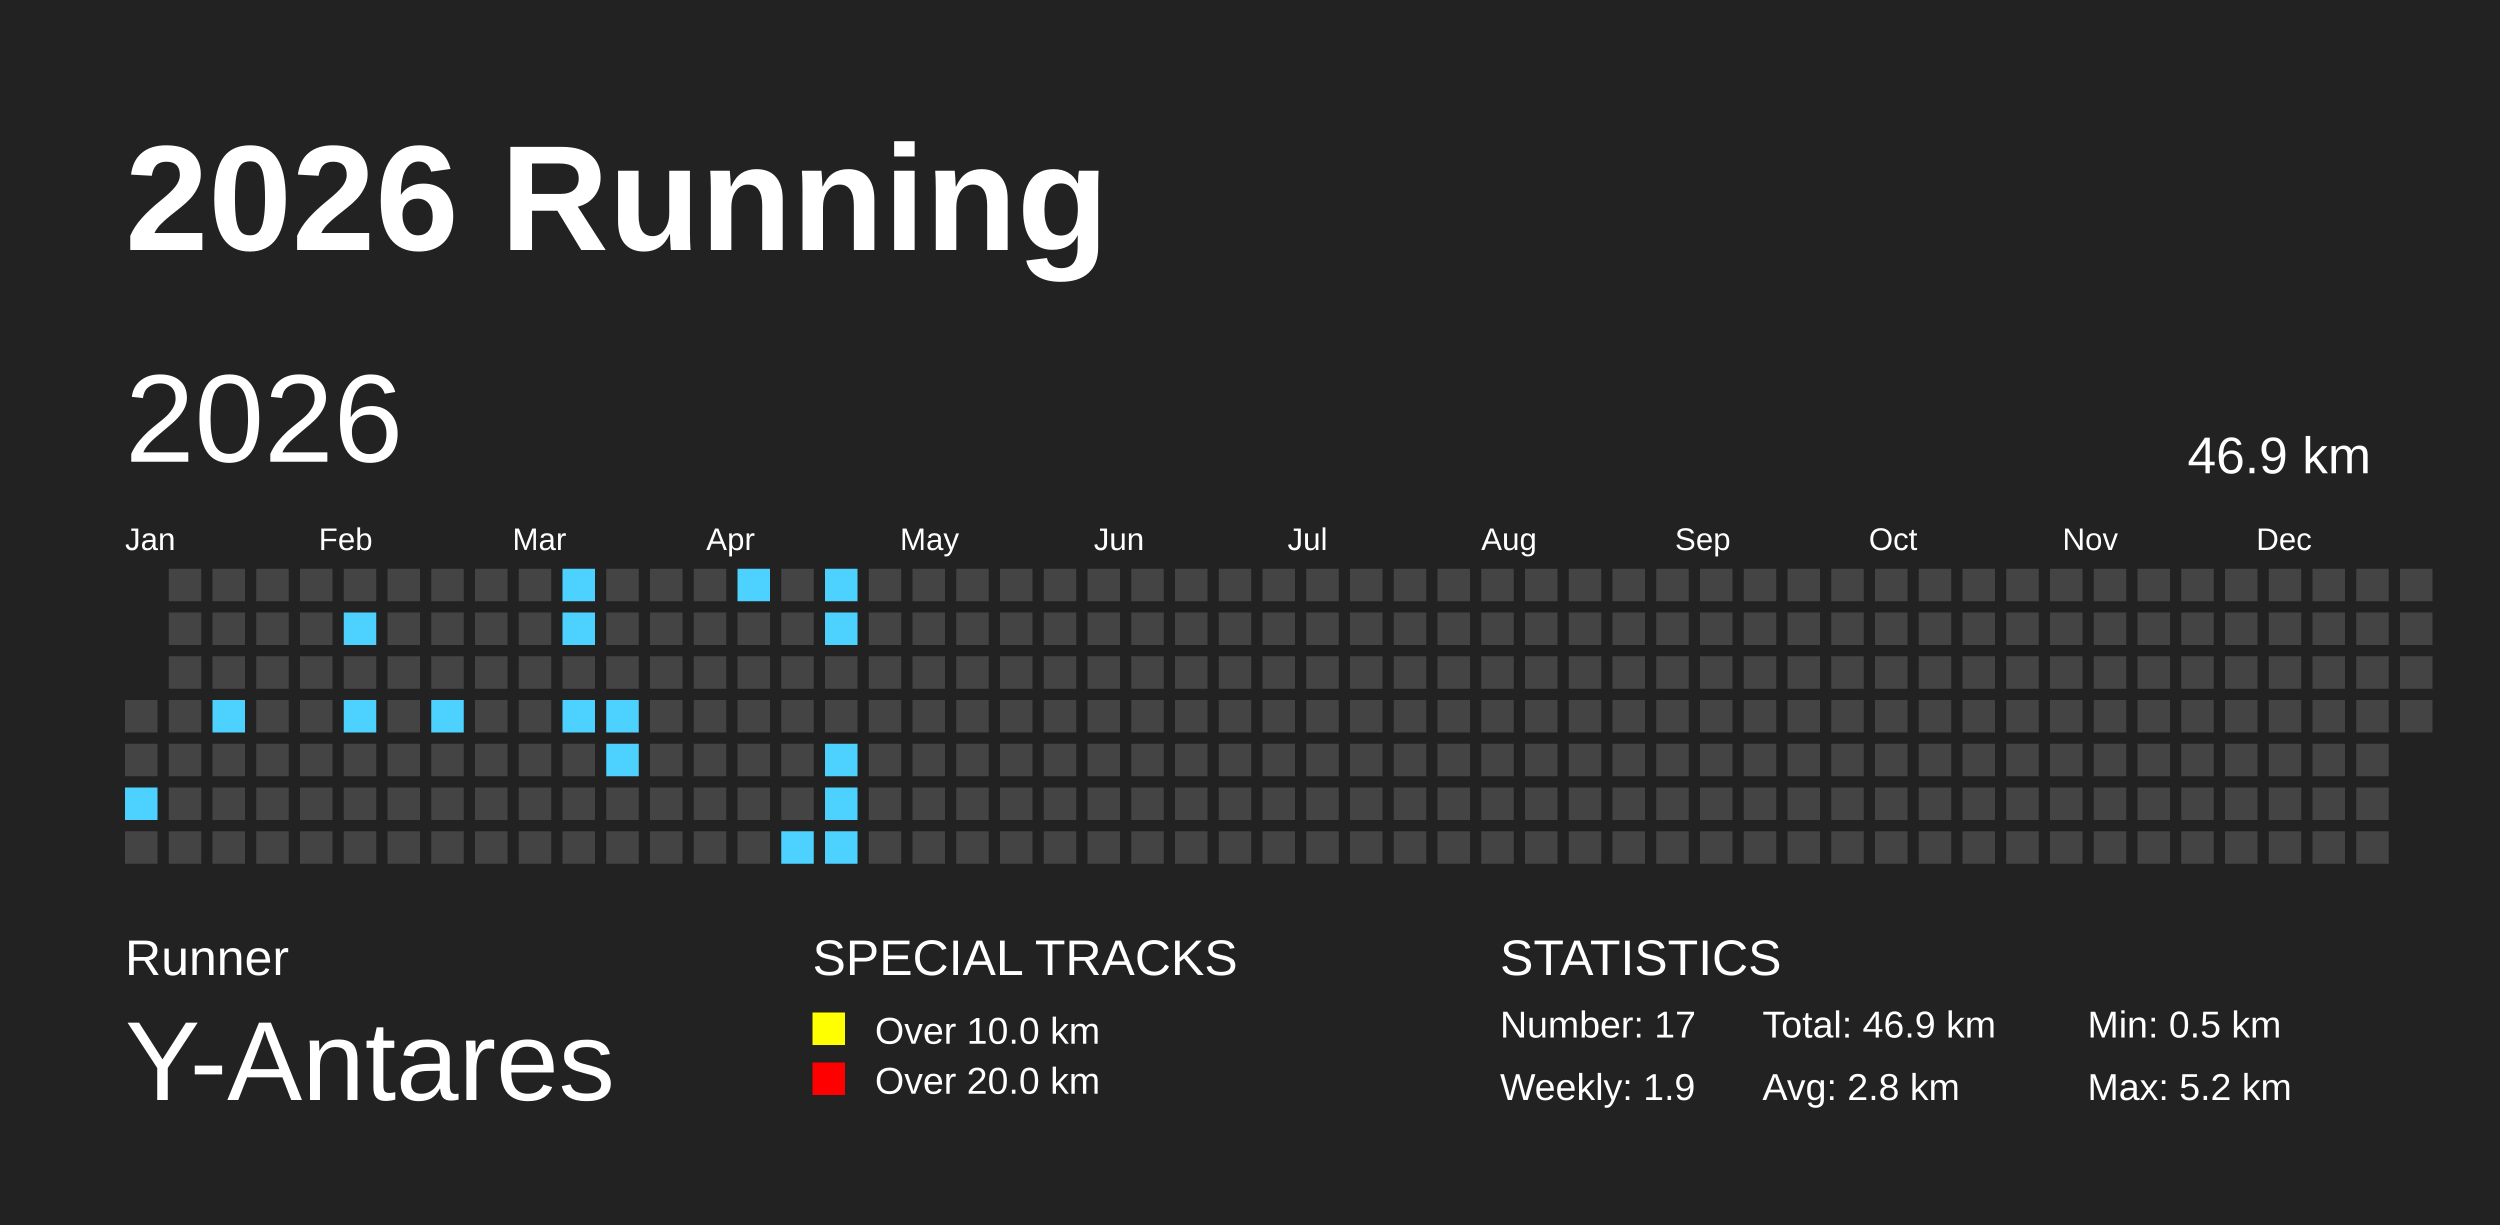
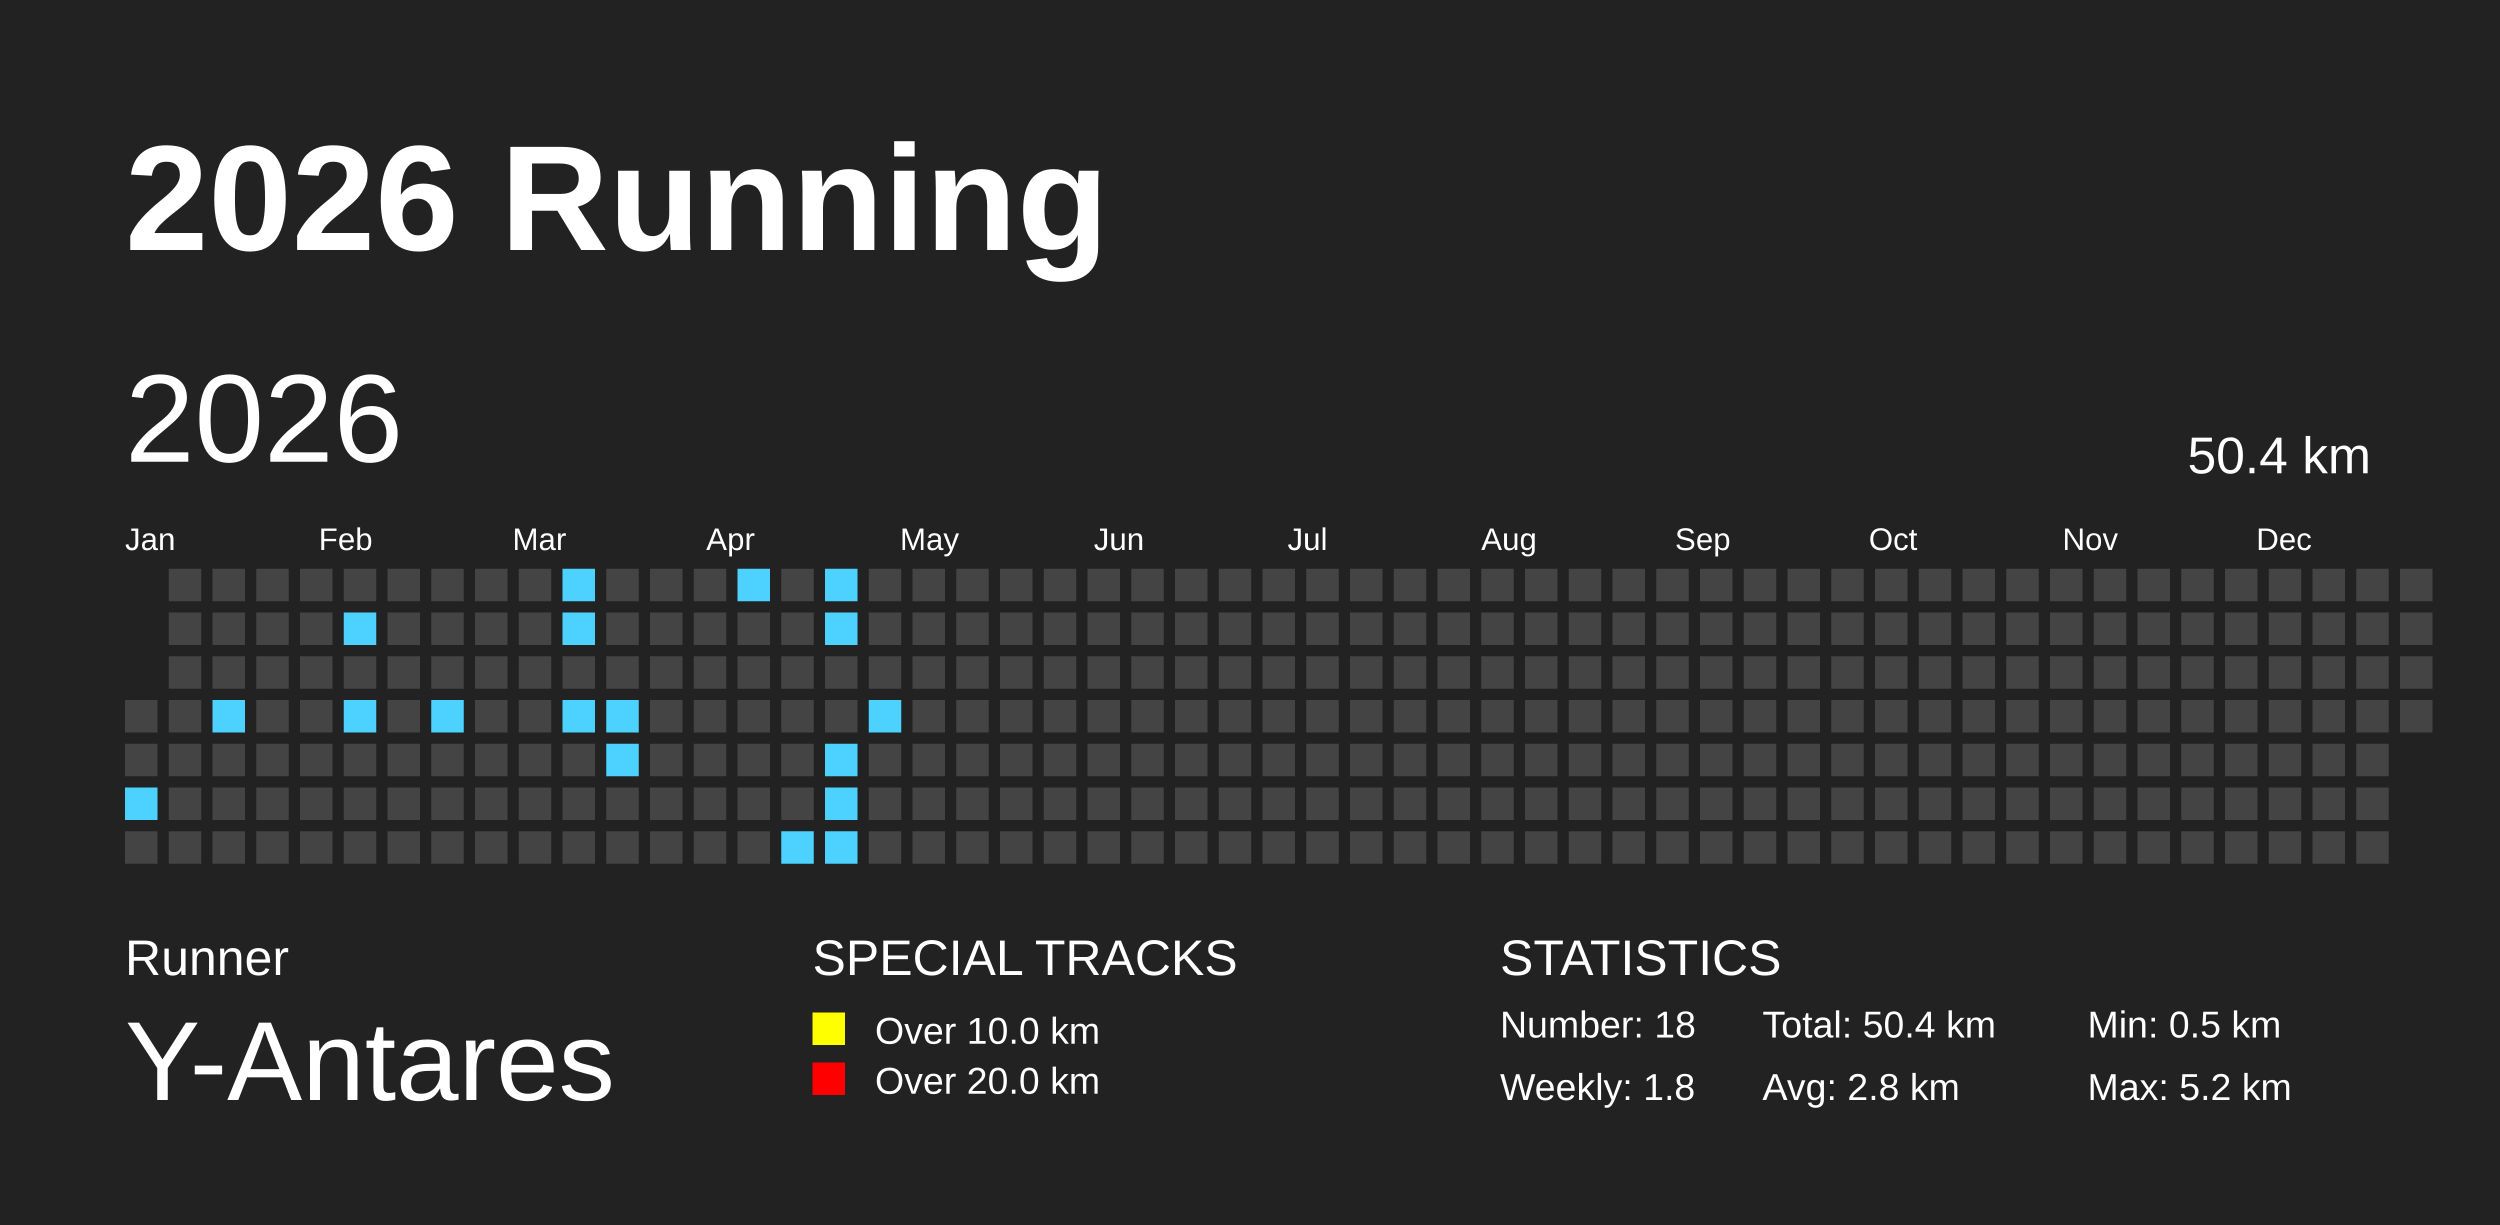
<svg xmlns="http://www.w3.org/2000/svg" baseProfile="full" height="98mm" version="1.1" viewBox="0,0,200,98" width="200mm">
  <defs />
  <rect fill="#222222" height="98" width="200" x="0" y="0" />
  <text fill="#FFFFFF" style="font-size:12px; font-family:Arial; font-weight:bold;" x="10" y="20">2026 Running</text>
  <text fill="#FFFFFF" style="font-size:4px; font-family:Arial" x="10" y="78">Runner</text>
  <text fill="#FFFFFF" style="font-size:9px; font-family:Arial" x="10" y="88">Y-Antares</text>
  <text fill="#FFFFFF" style="font-size:4px; font-family:Arial" x="65" y="78">SPECIAL TRACKS</text>
  <rect fill="yellow" height="2.6" width="2.6" x="65" y="81" />
  <text fill="#FFFFFF" style="font-size:3px; font-family:Arial" x="70" y="83.5">Over 10.0 km</text>
  <rect fill="red" height="2.6" width="2.6" x="65" y="85" />
  <text fill="#FFFFFF" style="font-size:3px; font-family:Arial" x="70" y="87.5">Over 20.0 km</text>
  <text fill="#FFFFFF" style="font-size:4px; font-family:Arial" x="120" y="78">STATISTICS</text>
-   <text fill="#FFFFFF" style="font-size:3px; font-family:Arial" x="120" y="83">Number: 17</text>
-   <text fill="#FFFFFF" style="font-size:3px; font-family:Arial" x="120" y="88">Weekly: 1.9</text>
-   <text fill="#FFFFFF" style="font-size:3px; font-family:Arial" x="141" y="83">Total: 46.9 km</text>
+   <text fill="#FFFFFF" style="font-size:3px; font-family:Arial" x="120" y="83">Number: 18</text>
+   <text fill="#FFFFFF" style="font-size:3px; font-family:Arial" x="120" y="88">Weekly: 1.8</text>
+   <text fill="#FFFFFF" style="font-size:3px; font-family:Arial" x="141" y="83">Total: 50.4 km</text>
  <text fill="#FFFFFF" style="font-size:3px; font-family:Arial" x="141" y="88">Avg: 2.8 km</text>
  <text fill="#FFFFFF" style="font-size:3px; font-family:Arial" x="167" y="83">Min: 0.5 km</text>
  <text fill="#FFFFFF" style="font-size:3px; font-family:Arial" x="167" y="88">Max: 5.2 km</text>
  <text dominant-baseline="hanging" fill="#FFFFFF" style="font-size:10.0px; font-family:Arial;" x="10" y="30">2026</text>
-   <text dominant-baseline="hanging" fill="#FFFFFF" style="font-size:4.125px; font-family:Arial;" x="175" y="35">46.9 km</text>
+   <text dominant-baseline="hanging" fill="#FFFFFF" style="font-size:4.125px; font-family:Arial;" x="175" y="35">50.4 km</text>
  <text fill="#FFFFFF" style="font-size:2.5px; font-family:Arial" x="10.0" y="44">Jan</text>
  <text fill="#FFFFFF" style="font-size:2.5px; font-family:Arial" x="25.5" y="44">Feb</text>
  <text fill="#FFFFFF" style="font-size:2.5px; font-family:Arial" x="41.0" y="44">Mar</text>
  <text fill="#FFFFFF" style="font-size:2.5px; font-family:Arial" x="56.5" y="44">Apr</text>
  <text fill="#FFFFFF" style="font-size:2.5px; font-family:Arial" x="72.0" y="44">May</text>
  <text fill="#FFFFFF" style="font-size:2.5px; font-family:Arial" x="87.5" y="44">Jun</text>
  <text fill="#FFFFFF" style="font-size:2.5px; font-family:Arial" x="103.0" y="44">Jul</text>
  <text fill="#FFFFFF" style="font-size:2.5px; font-family:Arial" x="118.5" y="44">Aug</text>
  <text fill="#FFFFFF" style="font-size:2.5px; font-family:Arial" x="134.0" y="44">Sep</text>
  <text fill="#FFFFFF" style="font-size:2.5px; font-family:Arial" x="149.5" y="44">Oct</text>
  <text fill="#FFFFFF" style="font-size:2.5px; font-family:Arial" x="165.0" y="44">Nov</text>
  <text fill="#FFFFFF" style="font-size:2.5px; font-family:Arial" x="180.5" y="44">Dec</text>
  <rect fill="#444444" height="2.6" width="2.6" x="10.0" y="56.0" />
  <rect fill="#444444" height="2.6" width="2.6" x="10.0" y="59.5" />
  <rect fill="#4DD2FF" height="2.6" width="2.6" x="10.0" y="63.0" />
  <rect fill="#444444" height="2.6" width="2.6" x="10.0" y="66.5" />
  <rect fill="#444444" height="2.6" width="2.6" x="13.5" y="45.5" />
  <rect fill="#444444" height="2.6" width="2.6" x="13.5" y="49.0" />
  <rect fill="#444444" height="2.6" width="2.6" x="13.5" y="52.5" />
  <rect fill="#444444" height="2.6" width="2.6" x="13.5" y="56.0" />
  <rect fill="#444444" height="2.6" width="2.6" x="13.5" y="59.5" />
  <rect fill="#444444" height="2.6" width="2.6" x="13.5" y="63.0" />
  <rect fill="#444444" height="2.6" width="2.6" x="13.5" y="66.5" />
  <rect fill="#444444" height="2.6" width="2.6" x="17.0" y="45.5" />
  <rect fill="#444444" height="2.6" width="2.6" x="17.0" y="49.0" />
  <rect fill="#444444" height="2.6" width="2.6" x="17.0" y="52.5" />
  <rect fill="#4DD2FF" height="2.6" width="2.6" x="17.0" y="56.0" />
  <rect fill="#444444" height="2.6" width="2.6" x="17.0" y="59.5" />
  <rect fill="#444444" height="2.6" width="2.6" x="17.0" y="63.0" />
  <rect fill="#444444" height="2.6" width="2.6" x="17.0" y="66.5" />
  <rect fill="#444444" height="2.6" width="2.6" x="20.5" y="45.5" />
  <rect fill="#444444" height="2.6" width="2.6" x="20.5" y="49.0" />
  <rect fill="#444444" height="2.6" width="2.6" x="20.5" y="52.5" />
  <rect fill="#444444" height="2.6" width="2.6" x="20.5" y="56.0" />
  <rect fill="#444444" height="2.6" width="2.6" x="20.5" y="59.5" />
  <rect fill="#444444" height="2.6" width="2.6" x="20.5" y="63.0" />
  <rect fill="#444444" height="2.6" width="2.6" x="20.5" y="66.5" />
  <rect fill="#444444" height="2.6" width="2.6" x="24.0" y="45.5" />
  <rect fill="#444444" height="2.6" width="2.6" x="24.0" y="49.0" />
  <rect fill="#444444" height="2.6" width="2.6" x="24.0" y="52.5" />
  <rect fill="#444444" height="2.6" width="2.6" x="24.0" y="56.0" />
  <rect fill="#444444" height="2.6" width="2.6" x="24.0" y="59.5" />
  <rect fill="#444444" height="2.6" width="2.6" x="24.0" y="63.0" />
  <rect fill="#444444" height="2.6" width="2.6" x="24.0" y="66.5" />
  <rect fill="#444444" height="2.6" width="2.6" x="27.5" y="45.5" />
  <rect fill="#4DD2FF" height="2.6" width="2.6" x="27.5" y="49.0" />
  <rect fill="#444444" height="2.6" width="2.6" x="27.5" y="52.5" />
  <rect fill="#4DD2FF" height="2.6" width="2.6" x="27.5" y="56.0" />
  <rect fill="#444444" height="2.6" width="2.6" x="27.5" y="59.5" />
  <rect fill="#444444" height="2.6" width="2.6" x="27.5" y="63.0" />
  <rect fill="#444444" height="2.6" width="2.6" x="27.5" y="66.5" />
  <rect fill="#444444" height="2.6" width="2.6" x="31.0" y="45.5" />
  <rect fill="#444444" height="2.6" width="2.6" x="31.0" y="49.0" />
  <rect fill="#444444" height="2.6" width="2.6" x="31.0" y="52.5" />
  <rect fill="#444444" height="2.6" width="2.6" x="31.0" y="56.0" />
  <rect fill="#444444" height="2.6" width="2.6" x="31.0" y="59.5" />
  <rect fill="#444444" height="2.6" width="2.6" x="31.0" y="63.0" />
  <rect fill="#444444" height="2.6" width="2.6" x="31.0" y="66.5" />
  <rect fill="#444444" height="2.6" width="2.6" x="34.5" y="45.5" />
  <rect fill="#444444" height="2.6" width="2.6" x="34.5" y="49.0" />
  <rect fill="#444444" height="2.6" width="2.6" x="34.5" y="52.5" />
  <rect fill="#4DD2FF" height="2.6" width="2.6" x="34.5" y="56.0" />
  <rect fill="#444444" height="2.6" width="2.6" x="34.5" y="59.5" />
  <rect fill="#444444" height="2.6" width="2.6" x="34.5" y="63.0" />
  <rect fill="#444444" height="2.6" width="2.6" x="34.5" y="66.5" />
  <rect fill="#444444" height="2.6" width="2.6" x="38.0" y="45.5" />
  <rect fill="#444444" height="2.6" width="2.6" x="38.0" y="49.0" />
  <rect fill="#444444" height="2.6" width="2.6" x="38.0" y="52.5" />
  <rect fill="#444444" height="2.6" width="2.6" x="38.0" y="56.0" />
  <rect fill="#444444" height="2.6" width="2.6" x="38.0" y="59.5" />
  <rect fill="#444444" height="2.6" width="2.6" x="38.0" y="63.0" />
  <rect fill="#444444" height="2.6" width="2.6" x="38.0" y="66.5" />
  <rect fill="#444444" height="2.6" width="2.6" x="41.5" y="45.5" />
  <rect fill="#444444" height="2.6" width="2.6" x="41.5" y="49.0" />
  <rect fill="#444444" height="2.6" width="2.6" x="41.5" y="52.5" />
  <rect fill="#444444" height="2.6" width="2.6" x="41.5" y="56.0" />
  <rect fill="#444444" height="2.6" width="2.6" x="41.5" y="59.5" />
  <rect fill="#444444" height="2.6" width="2.6" x="41.5" y="63.0" />
  <rect fill="#444444" height="2.6" width="2.6" x="41.5" y="66.5" />
  <rect fill="#4DD2FF" height="2.6" width="2.6" x="45.0" y="45.5" />
  <rect fill="#4DD2FF" height="2.6" width="2.6" x="45.0" y="49.0" />
  <rect fill="#444444" height="2.6" width="2.6" x="45.0" y="52.5" />
  <rect fill="#4DD2FF" height="2.6" width="2.6" x="45.0" y="56.0" />
  <rect fill="#444444" height="2.6" width="2.6" x="45.0" y="59.5" />
  <rect fill="#444444" height="2.6" width="2.6" x="45.0" y="63.0" />
  <rect fill="#444444" height="2.6" width="2.6" x="45.0" y="66.5" />
  <rect fill="#444444" height="2.6" width="2.6" x="48.5" y="45.5" />
  <rect fill="#444444" height="2.6" width="2.6" x="48.5" y="49.0" />
  <rect fill="#444444" height="2.6" width="2.6" x="48.5" y="52.5" />
  <rect fill="#4DD2FF" height="2.6" width="2.6" x="48.5" y="56.0" />
  <rect fill="#4DD2FF" height="2.6" width="2.6" x="48.5" y="59.5" />
  <rect fill="#444444" height="2.6" width="2.6" x="48.5" y="63.0" />
  <rect fill="#444444" height="2.6" width="2.6" x="48.5" y="66.5" />
  <rect fill="#444444" height="2.6" width="2.6" x="52.0" y="45.5" />
  <rect fill="#444444" height="2.6" width="2.6" x="52.0" y="49.0" />
  <rect fill="#444444" height="2.6" width="2.6" x="52.0" y="52.5" />
  <rect fill="#444444" height="2.6" width="2.6" x="52.0" y="56.0" />
  <rect fill="#444444" height="2.6" width="2.6" x="52.0" y="59.5" />
  <rect fill="#444444" height="2.6" width="2.6" x="52.0" y="63.0" />
  <rect fill="#444444" height="2.6" width="2.6" x="52.0" y="66.5" />
  <rect fill="#444444" height="2.6" width="2.6" x="55.5" y="45.5" />
  <rect fill="#444444" height="2.6" width="2.6" x="55.5" y="49.0" />
  <rect fill="#444444" height="2.6" width="2.6" x="55.5" y="52.5" />
  <rect fill="#444444" height="2.6" width="2.6" x="55.5" y="56.0" />
  <rect fill="#444444" height="2.6" width="2.6" x="55.5" y="59.5" />
  <rect fill="#444444" height="2.6" width="2.6" x="55.5" y="63.0" />
  <rect fill="#444444" height="2.6" width="2.6" x="55.5" y="66.5" />
  <rect fill="#4DD2FF" height="2.6" width="2.6" x="59.0" y="45.5" />
  <rect fill="#444444" height="2.6" width="2.6" x="59.0" y="49.0" />
  <rect fill="#444444" height="2.6" width="2.6" x="59.0" y="52.5" />
  <rect fill="#444444" height="2.6" width="2.6" x="59.0" y="56.0" />
  <rect fill="#444444" height="2.6" width="2.6" x="59.0" y="59.5" />
  <rect fill="#444444" height="2.6" width="2.6" x="59.0" y="63.0" />
  <rect fill="#444444" height="2.6" width="2.6" x="59.0" y="66.5" />
  <rect fill="#444444" height="2.6" width="2.6" x="62.5" y="45.5" />
  <rect fill="#444444" height="2.6" width="2.6" x="62.5" y="49.0" />
  <rect fill="#444444" height="2.6" width="2.6" x="62.5" y="52.5" />
  <rect fill="#444444" height="2.6" width="2.6" x="62.5" y="56.0" />
  <rect fill="#444444" height="2.6" width="2.6" x="62.5" y="59.5" />
  <rect fill="#444444" height="2.6" width="2.6" x="62.5" y="63.0" />
  <rect fill="#4DD2FF" height="2.6" width="2.6" x="62.5" y="66.5" />
  <rect fill="#4DD2FF" height="2.6" width="2.6" x="66.0" y="45.5" />
  <rect fill="#4DD2FF" height="2.6" width="2.6" x="66.0" y="49.0" />
  <rect fill="#444444" height="2.6" width="2.6" x="66.0" y="52.5" />
  <rect fill="#444444" height="2.6" width="2.6" x="66.0" y="56.0" />
  <rect fill="#4DD2FF" height="2.6" width="2.6" x="66.0" y="59.5" />
  <rect fill="#4DD2FF" height="2.6" width="2.6" x="66.0" y="63.0" />
  <rect fill="#4DD2FF" height="2.6" width="2.6" x="66.0" y="66.5" />
  <rect fill="#444444" height="2.6" width="2.6" x="69.5" y="45.5" />
  <rect fill="#444444" height="2.6" width="2.6" x="69.5" y="49.0" />
  <rect fill="#444444" height="2.6" width="2.6" x="69.5" y="52.5" />
-   <rect fill="#444444" height="2.6" width="2.6" x="69.5" y="56.0" />
+   <rect fill="#4DD2FF" height="2.6" width="2.6" x="69.5" y="56.0" />
  <rect fill="#444444" height="2.6" width="2.6" x="69.5" y="59.5" />
  <rect fill="#444444" height="2.6" width="2.6" x="69.5" y="63.0" />
  <rect fill="#444444" height="2.6" width="2.6" x="69.5" y="66.5" />
  <rect fill="#444444" height="2.6" width="2.6" x="73.0" y="45.5" />
  <rect fill="#444444" height="2.6" width="2.6" x="73.0" y="49.0" />
  <rect fill="#444444" height="2.6" width="2.6" x="73.0" y="52.5" />
  <rect fill="#444444" height="2.6" width="2.6" x="73.0" y="56.0" />
  <rect fill="#444444" height="2.6" width="2.6" x="73.0" y="59.5" />
  <rect fill="#444444" height="2.6" width="2.6" x="73.0" y="63.0" />
  <rect fill="#444444" height="2.6" width="2.6" x="73.0" y="66.5" />
  <rect fill="#444444" height="2.6" width="2.6" x="76.5" y="45.5" />
  <rect fill="#444444" height="2.6" width="2.6" x="76.5" y="49.0" />
  <rect fill="#444444" height="2.6" width="2.6" x="76.5" y="52.5" />
  <rect fill="#444444" height="2.6" width="2.6" x="76.5" y="56.0" />
  <rect fill="#444444" height="2.6" width="2.6" x="76.5" y="59.5" />
  <rect fill="#444444" height="2.6" width="2.6" x="76.5" y="63.0" />
  <rect fill="#444444" height="2.6" width="2.6" x="76.5" y="66.5" />
  <rect fill="#444444" height="2.6" width="2.6" x="80.0" y="45.5" />
  <rect fill="#444444" height="2.6" width="2.6" x="80.0" y="49.0" />
  <rect fill="#444444" height="2.6" width="2.6" x="80.0" y="52.5" />
  <rect fill="#444444" height="2.6" width="2.6" x="80.0" y="56.0" />
  <rect fill="#444444" height="2.6" width="2.6" x="80.0" y="59.5" />
  <rect fill="#444444" height="2.6" width="2.6" x="80.0" y="63.0" />
  <rect fill="#444444" height="2.6" width="2.6" x="80.0" y="66.5" />
  <rect fill="#444444" height="2.6" width="2.6" x="83.5" y="45.5" />
  <rect fill="#444444" height="2.6" width="2.6" x="83.5" y="49.0" />
  <rect fill="#444444" height="2.6" width="2.6" x="83.5" y="52.5" />
  <rect fill="#444444" height="2.6" width="2.6" x="83.5" y="56.0" />
  <rect fill="#444444" height="2.6" width="2.6" x="83.5" y="59.5" />
  <rect fill="#444444" height="2.6" width="2.6" x="83.5" y="63.0" />
  <rect fill="#444444" height="2.6" width="2.6" x="83.5" y="66.5" />
  <rect fill="#444444" height="2.6" width="2.6" x="87.0" y="45.5" />
  <rect fill="#444444" height="2.6" width="2.6" x="87.0" y="49.0" />
  <rect fill="#444444" height="2.6" width="2.6" x="87.0" y="52.5" />
  <rect fill="#444444" height="2.6" width="2.6" x="87.0" y="56.0" />
  <rect fill="#444444" height="2.6" width="2.6" x="87.0" y="59.5" />
  <rect fill="#444444" height="2.6" width="2.6" x="87.0" y="63.0" />
  <rect fill="#444444" height="2.6" width="2.6" x="87.0" y="66.5" />
  <rect fill="#444444" height="2.6" width="2.6" x="90.5" y="45.5" />
  <rect fill="#444444" height="2.6" width="2.6" x="90.5" y="49.0" />
  <rect fill="#444444" height="2.6" width="2.6" x="90.5" y="52.5" />
  <rect fill="#444444" height="2.6" width="2.6" x="90.5" y="56.0" />
  <rect fill="#444444" height="2.6" width="2.6" x="90.5" y="59.5" />
  <rect fill="#444444" height="2.6" width="2.6" x="90.5" y="63.0" />
  <rect fill="#444444" height="2.6" width="2.6" x="90.5" y="66.5" />
  <rect fill="#444444" height="2.6" width="2.6" x="94.0" y="45.5" />
  <rect fill="#444444" height="2.6" width="2.6" x="94.0" y="49.0" />
  <rect fill="#444444" height="2.6" width="2.6" x="94.0" y="52.5" />
  <rect fill="#444444" height="2.6" width="2.6" x="94.0" y="56.0" />
  <rect fill="#444444" height="2.6" width="2.6" x="94.0" y="59.5" />
  <rect fill="#444444" height="2.6" width="2.6" x="94.0" y="63.0" />
  <rect fill="#444444" height="2.6" width="2.6" x="94.0" y="66.5" />
  <rect fill="#444444" height="2.6" width="2.6" x="97.5" y="45.5" />
  <rect fill="#444444" height="2.6" width="2.6" x="97.5" y="49.0" />
  <rect fill="#444444" height="2.6" width="2.6" x="97.5" y="52.5" />
  <rect fill="#444444" height="2.6" width="2.6" x="97.5" y="56.0" />
  <rect fill="#444444" height="2.6" width="2.6" x="97.5" y="59.5" />
  <rect fill="#444444" height="2.6" width="2.6" x="97.5" y="63.0" />
  <rect fill="#444444" height="2.6" width="2.6" x="97.5" y="66.5" />
  <rect fill="#444444" height="2.6" width="2.6" x="101.0" y="45.5" />
  <rect fill="#444444" height="2.6" width="2.6" x="101.0" y="49.0" />
  <rect fill="#444444" height="2.6" width="2.6" x="101.0" y="52.5" />
  <rect fill="#444444" height="2.6" width="2.6" x="101.0" y="56.0" />
  <rect fill="#444444" height="2.6" width="2.6" x="101.0" y="59.5" />
  <rect fill="#444444" height="2.6" width="2.6" x="101.0" y="63.0" />
  <rect fill="#444444" height="2.6" width="2.6" x="101.0" y="66.5" />
  <rect fill="#444444" height="2.6" width="2.6" x="104.5" y="45.5" />
  <rect fill="#444444" height="2.6" width="2.6" x="104.5" y="49.0" />
  <rect fill="#444444" height="2.6" width="2.6" x="104.5" y="52.5" />
  <rect fill="#444444" height="2.6" width="2.6" x="104.5" y="56.0" />
  <rect fill="#444444" height="2.6" width="2.6" x="104.5" y="59.5" />
  <rect fill="#444444" height="2.6" width="2.6" x="104.5" y="63.0" />
  <rect fill="#444444" height="2.6" width="2.6" x="104.5" y="66.5" />
  <rect fill="#444444" height="2.6" width="2.6" x="108.0" y="45.5" />
  <rect fill="#444444" height="2.6" width="2.6" x="108.0" y="49.0" />
  <rect fill="#444444" height="2.6" width="2.6" x="108.0" y="52.5" />
  <rect fill="#444444" height="2.6" width="2.6" x="108.0" y="56.0" />
  <rect fill="#444444" height="2.6" width="2.6" x="108.0" y="59.5" />
  <rect fill="#444444" height="2.6" width="2.6" x="108.0" y="63.0" />
  <rect fill="#444444" height="2.6" width="2.6" x="108.0" y="66.5" />
  <rect fill="#444444" height="2.6" width="2.6" x="111.5" y="45.5" />
  <rect fill="#444444" height="2.6" width="2.6" x="111.5" y="49.0" />
  <rect fill="#444444" height="2.6" width="2.6" x="111.5" y="52.5" />
  <rect fill="#444444" height="2.6" width="2.6" x="111.5" y="56.0" />
  <rect fill="#444444" height="2.6" width="2.6" x="111.5" y="59.5" />
  <rect fill="#444444" height="2.6" width="2.6" x="111.5" y="63.0" />
  <rect fill="#444444" height="2.6" width="2.6" x="111.5" y="66.5" />
  <rect fill="#444444" height="2.6" width="2.6" x="115.0" y="45.5" />
  <rect fill="#444444" height="2.6" width="2.6" x="115.0" y="49.0" />
  <rect fill="#444444" height="2.6" width="2.6" x="115.0" y="52.5" />
  <rect fill="#444444" height="2.6" width="2.6" x="115.0" y="56.0" />
  <rect fill="#444444" height="2.6" width="2.6" x="115.0" y="59.5" />
  <rect fill="#444444" height="2.6" width="2.6" x="115.0" y="63.0" />
  <rect fill="#444444" height="2.6" width="2.6" x="115.0" y="66.5" />
  <rect fill="#444444" height="2.6" width="2.6" x="118.5" y="45.5" />
  <rect fill="#444444" height="2.6" width="2.6" x="118.5" y="49.0" />
  <rect fill="#444444" height="2.6" width="2.6" x="118.5" y="52.5" />
  <rect fill="#444444" height="2.6" width="2.6" x="118.5" y="56.0" />
  <rect fill="#444444" height="2.6" width="2.6" x="118.5" y="59.5" />
  <rect fill="#444444" height="2.6" width="2.6" x="118.5" y="63.0" />
  <rect fill="#444444" height="2.6" width="2.6" x="118.5" y="66.5" />
  <rect fill="#444444" height="2.6" width="2.6" x="122.0" y="45.5" />
  <rect fill="#444444" height="2.6" width="2.6" x="122.0" y="49.0" />
  <rect fill="#444444" height="2.6" width="2.6" x="122.0" y="52.5" />
  <rect fill="#444444" height="2.6" width="2.6" x="122.0" y="56.0" />
  <rect fill="#444444" height="2.6" width="2.6" x="122.0" y="59.5" />
  <rect fill="#444444" height="2.6" width="2.6" x="122.0" y="63.0" />
  <rect fill="#444444" height="2.6" width="2.6" x="122.0" y="66.5" />
  <rect fill="#444444" height="2.6" width="2.6" x="125.5" y="45.5" />
  <rect fill="#444444" height="2.6" width="2.6" x="125.5" y="49.0" />
  <rect fill="#444444" height="2.6" width="2.6" x="125.5" y="52.5" />
  <rect fill="#444444" height="2.6" width="2.6" x="125.5" y="56.0" />
  <rect fill="#444444" height="2.6" width="2.6" x="125.5" y="59.5" />
  <rect fill="#444444" height="2.6" width="2.6" x="125.5" y="63.0" />
  <rect fill="#444444" height="2.6" width="2.6" x="125.5" y="66.5" />
  <rect fill="#444444" height="2.6" width="2.6" x="129.0" y="45.5" />
  <rect fill="#444444" height="2.6" width="2.6" x="129.0" y="49.0" />
  <rect fill="#444444" height="2.6" width="2.6" x="129.0" y="52.5" />
  <rect fill="#444444" height="2.6" width="2.6" x="129.0" y="56.0" />
  <rect fill="#444444" height="2.6" width="2.6" x="129.0" y="59.5" />
  <rect fill="#444444" height="2.6" width="2.6" x="129.0" y="63.0" />
  <rect fill="#444444" height="2.6" width="2.6" x="129.0" y="66.5" />
  <rect fill="#444444" height="2.6" width="2.6" x="132.5" y="45.5" />
  <rect fill="#444444" height="2.6" width="2.6" x="132.5" y="49.0" />
  <rect fill="#444444" height="2.6" width="2.6" x="132.5" y="52.5" />
  <rect fill="#444444" height="2.6" width="2.6" x="132.5" y="56.0" />
  <rect fill="#444444" height="2.6" width="2.6" x="132.5" y="59.5" />
  <rect fill="#444444" height="2.6" width="2.6" x="132.5" y="63.0" />
  <rect fill="#444444" height="2.6" width="2.6" x="132.5" y="66.5" />
  <rect fill="#444444" height="2.6" width="2.6" x="136.0" y="45.5" />
  <rect fill="#444444" height="2.6" width="2.6" x="136.0" y="49.0" />
  <rect fill="#444444" height="2.6" width="2.6" x="136.0" y="52.5" />
  <rect fill="#444444" height="2.6" width="2.6" x="136.0" y="56.0" />
  <rect fill="#444444" height="2.6" width="2.6" x="136.0" y="59.5" />
  <rect fill="#444444" height="2.6" width="2.6" x="136.0" y="63.0" />
  <rect fill="#444444" height="2.6" width="2.6" x="136.0" y="66.5" />
  <rect fill="#444444" height="2.6" width="2.6" x="139.5" y="45.5" />
  <rect fill="#444444" height="2.6" width="2.6" x="139.5" y="49.0" />
  <rect fill="#444444" height="2.6" width="2.6" x="139.5" y="52.5" />
  <rect fill="#444444" height="2.6" width="2.6" x="139.5" y="56.0" />
  <rect fill="#444444" height="2.6" width="2.6" x="139.5" y="59.5" />
  <rect fill="#444444" height="2.6" width="2.6" x="139.5" y="63.0" />
  <rect fill="#444444" height="2.6" width="2.6" x="139.5" y="66.5" />
  <rect fill="#444444" height="2.6" width="2.6" x="143.0" y="45.5" />
  <rect fill="#444444" height="2.6" width="2.6" x="143.0" y="49.0" />
  <rect fill="#444444" height="2.6" width="2.6" x="143.0" y="52.5" />
  <rect fill="#444444" height="2.6" width="2.6" x="143.0" y="56.0" />
  <rect fill="#444444" height="2.6" width="2.6" x="143.0" y="59.5" />
  <rect fill="#444444" height="2.6" width="2.6" x="143.0" y="63.0" />
  <rect fill="#444444" height="2.6" width="2.6" x="143.0" y="66.5" />
  <rect fill="#444444" height="2.6" width="2.6" x="146.5" y="45.5" />
  <rect fill="#444444" height="2.6" width="2.6" x="146.5" y="49.0" />
  <rect fill="#444444" height="2.6" width="2.6" x="146.5" y="52.5" />
  <rect fill="#444444" height="2.6" width="2.6" x="146.5" y="56.0" />
  <rect fill="#444444" height="2.6" width="2.6" x="146.5" y="59.5" />
  <rect fill="#444444" height="2.6" width="2.6" x="146.5" y="63.0" />
  <rect fill="#444444" height="2.6" width="2.6" x="146.5" y="66.5" />
  <rect fill="#444444" height="2.6" width="2.6" x="150.0" y="45.5" />
  <rect fill="#444444" height="2.6" width="2.6" x="150.0" y="49.0" />
  <rect fill="#444444" height="2.6" width="2.6" x="150.0" y="52.5" />
  <rect fill="#444444" height="2.6" width="2.6" x="150.0" y="56.0" />
  <rect fill="#444444" height="2.6" width="2.6" x="150.0" y="59.5" />
  <rect fill="#444444" height="2.6" width="2.6" x="150.0" y="63.0" />
  <rect fill="#444444" height="2.6" width="2.6" x="150.0" y="66.5" />
  <rect fill="#444444" height="2.6" width="2.6" x="153.5" y="45.5" />
  <rect fill="#444444" height="2.6" width="2.6" x="153.5" y="49.0" />
  <rect fill="#444444" height="2.6" width="2.6" x="153.5" y="52.5" />
  <rect fill="#444444" height="2.6" width="2.6" x="153.5" y="56.0" />
  <rect fill="#444444" height="2.6" width="2.6" x="153.5" y="59.5" />
  <rect fill="#444444" height="2.6" width="2.6" x="153.5" y="63.0" />
  <rect fill="#444444" height="2.6" width="2.6" x="153.5" y="66.5" />
  <rect fill="#444444" height="2.6" width="2.6" x="157.0" y="45.5" />
  <rect fill="#444444" height="2.6" width="2.6" x="157.0" y="49.0" />
  <rect fill="#444444" height="2.6" width="2.6" x="157.0" y="52.5" />
  <rect fill="#444444" height="2.6" width="2.6" x="157.0" y="56.0" />
  <rect fill="#444444" height="2.6" width="2.6" x="157.0" y="59.5" />
  <rect fill="#444444" height="2.6" width="2.6" x="157.0" y="63.0" />
  <rect fill="#444444" height="2.6" width="2.6" x="157.0" y="66.5" />
  <rect fill="#444444" height="2.6" width="2.6" x="160.5" y="45.5" />
  <rect fill="#444444" height="2.6" width="2.6" x="160.5" y="49.0" />
  <rect fill="#444444" height="2.6" width="2.6" x="160.5" y="52.5" />
  <rect fill="#444444" height="2.6" width="2.6" x="160.5" y="56.0" />
  <rect fill="#444444" height="2.6" width="2.6" x="160.5" y="59.5" />
  <rect fill="#444444" height="2.6" width="2.6" x="160.5" y="63.0" />
  <rect fill="#444444" height="2.6" width="2.6" x="160.5" y="66.5" />
  <rect fill="#444444" height="2.6" width="2.6" x="164.0" y="45.5" />
  <rect fill="#444444" height="2.6" width="2.6" x="164.0" y="49.0" />
  <rect fill="#444444" height="2.6" width="2.6" x="164.0" y="52.5" />
  <rect fill="#444444" height="2.6" width="2.6" x="164.0" y="56.0" />
  <rect fill="#444444" height="2.6" width="2.6" x="164.0" y="59.5" />
  <rect fill="#444444" height="2.6" width="2.6" x="164.0" y="63.0" />
  <rect fill="#444444" height="2.6" width="2.6" x="164.0" y="66.5" />
  <rect fill="#444444" height="2.6" width="2.6" x="167.5" y="45.5" />
  <rect fill="#444444" height="2.6" width="2.6" x="167.5" y="49.0" />
  <rect fill="#444444" height="2.6" width="2.6" x="167.5" y="52.5" />
  <rect fill="#444444" height="2.6" width="2.6" x="167.5" y="56.0" />
  <rect fill="#444444" height="2.6" width="2.6" x="167.5" y="59.5" />
  <rect fill="#444444" height="2.6" width="2.6" x="167.5" y="63.0" />
  <rect fill="#444444" height="2.6" width="2.6" x="167.5" y="66.5" />
  <rect fill="#444444" height="2.6" width="2.6" x="171.0" y="45.5" />
  <rect fill="#444444" height="2.6" width="2.6" x="171.0" y="49.0" />
  <rect fill="#444444" height="2.6" width="2.6" x="171.0" y="52.5" />
  <rect fill="#444444" height="2.6" width="2.6" x="171.0" y="56.0" />
  <rect fill="#444444" height="2.6" width="2.6" x="171.0" y="59.5" />
  <rect fill="#444444" height="2.6" width="2.6" x="171.0" y="63.0" />
  <rect fill="#444444" height="2.6" width="2.6" x="171.0" y="66.5" />
  <rect fill="#444444" height="2.6" width="2.6" x="174.5" y="45.5" />
  <rect fill="#444444" height="2.6" width="2.6" x="174.5" y="49.0" />
  <rect fill="#444444" height="2.6" width="2.6" x="174.5" y="52.5" />
  <rect fill="#444444" height="2.6" width="2.6" x="174.5" y="56.0" />
  <rect fill="#444444" height="2.6" width="2.6" x="174.5" y="59.5" />
  <rect fill="#444444" height="2.6" width="2.6" x="174.5" y="63.0" />
  <rect fill="#444444" height="2.6" width="2.6" x="174.5" y="66.5" />
  <rect fill="#444444" height="2.6" width="2.6" x="178.0" y="45.5" />
  <rect fill="#444444" height="2.6" width="2.6" x="178.0" y="49.0" />
  <rect fill="#444444" height="2.6" width="2.6" x="178.0" y="52.5" />
  <rect fill="#444444" height="2.6" width="2.6" x="178.0" y="56.0" />
  <rect fill="#444444" height="2.6" width="2.6" x="178.0" y="59.5" />
  <rect fill="#444444" height="2.6" width="2.6" x="178.0" y="63.0" />
  <rect fill="#444444" height="2.6" width="2.6" x="178.0" y="66.5" />
  <rect fill="#444444" height="2.6" width="2.6" x="181.5" y="45.5" />
  <rect fill="#444444" height="2.6" width="2.6" x="181.5" y="49.0" />
  <rect fill="#444444" height="2.6" width="2.6" x="181.5" y="52.5" />
  <rect fill="#444444" height="2.6" width="2.6" x="181.5" y="56.0" />
  <rect fill="#444444" height="2.6" width="2.6" x="181.5" y="59.5" />
  <rect fill="#444444" height="2.6" width="2.6" x="181.5" y="63.0" />
  <rect fill="#444444" height="2.6" width="2.6" x="181.5" y="66.5" />
  <rect fill="#444444" height="2.6" width="2.6" x="185.0" y="45.5" />
  <rect fill="#444444" height="2.6" width="2.6" x="185.0" y="49.0" />
  <rect fill="#444444" height="2.6" width="2.6" x="185.0" y="52.5" />
  <rect fill="#444444" height="2.6" width="2.6" x="185.0" y="56.0" />
  <rect fill="#444444" height="2.6" width="2.6" x="185.0" y="59.5" />
  <rect fill="#444444" height="2.6" width="2.6" x="185.0" y="63.0" />
  <rect fill="#444444" height="2.6" width="2.6" x="185.0" y="66.5" />
  <rect fill="#444444" height="2.6" width="2.6" x="188.5" y="45.5" />
  <rect fill="#444444" height="2.6" width="2.6" x="188.5" y="49.0" />
  <rect fill="#444444" height="2.6" width="2.6" x="188.5" y="52.5" />
  <rect fill="#444444" height="2.6" width="2.6" x="188.5" y="56.0" />
  <rect fill="#444444" height="2.6" width="2.6" x="188.5" y="59.5" />
  <rect fill="#444444" height="2.6" width="2.6" x="188.5" y="63.0" />
  <rect fill="#444444" height="2.6" width="2.6" x="188.5" y="66.5" />
  <rect fill="#444444" height="2.6" width="2.6" x="192.0" y="45.5" />
  <rect fill="#444444" height="2.6" width="2.6" x="192.0" y="49.0" />
  <rect fill="#444444" height="2.6" width="2.6" x="192.0" y="52.5" />
  <rect fill="#444444" height="2.6" width="2.6" x="192.0" y="56.0" />
</svg>
